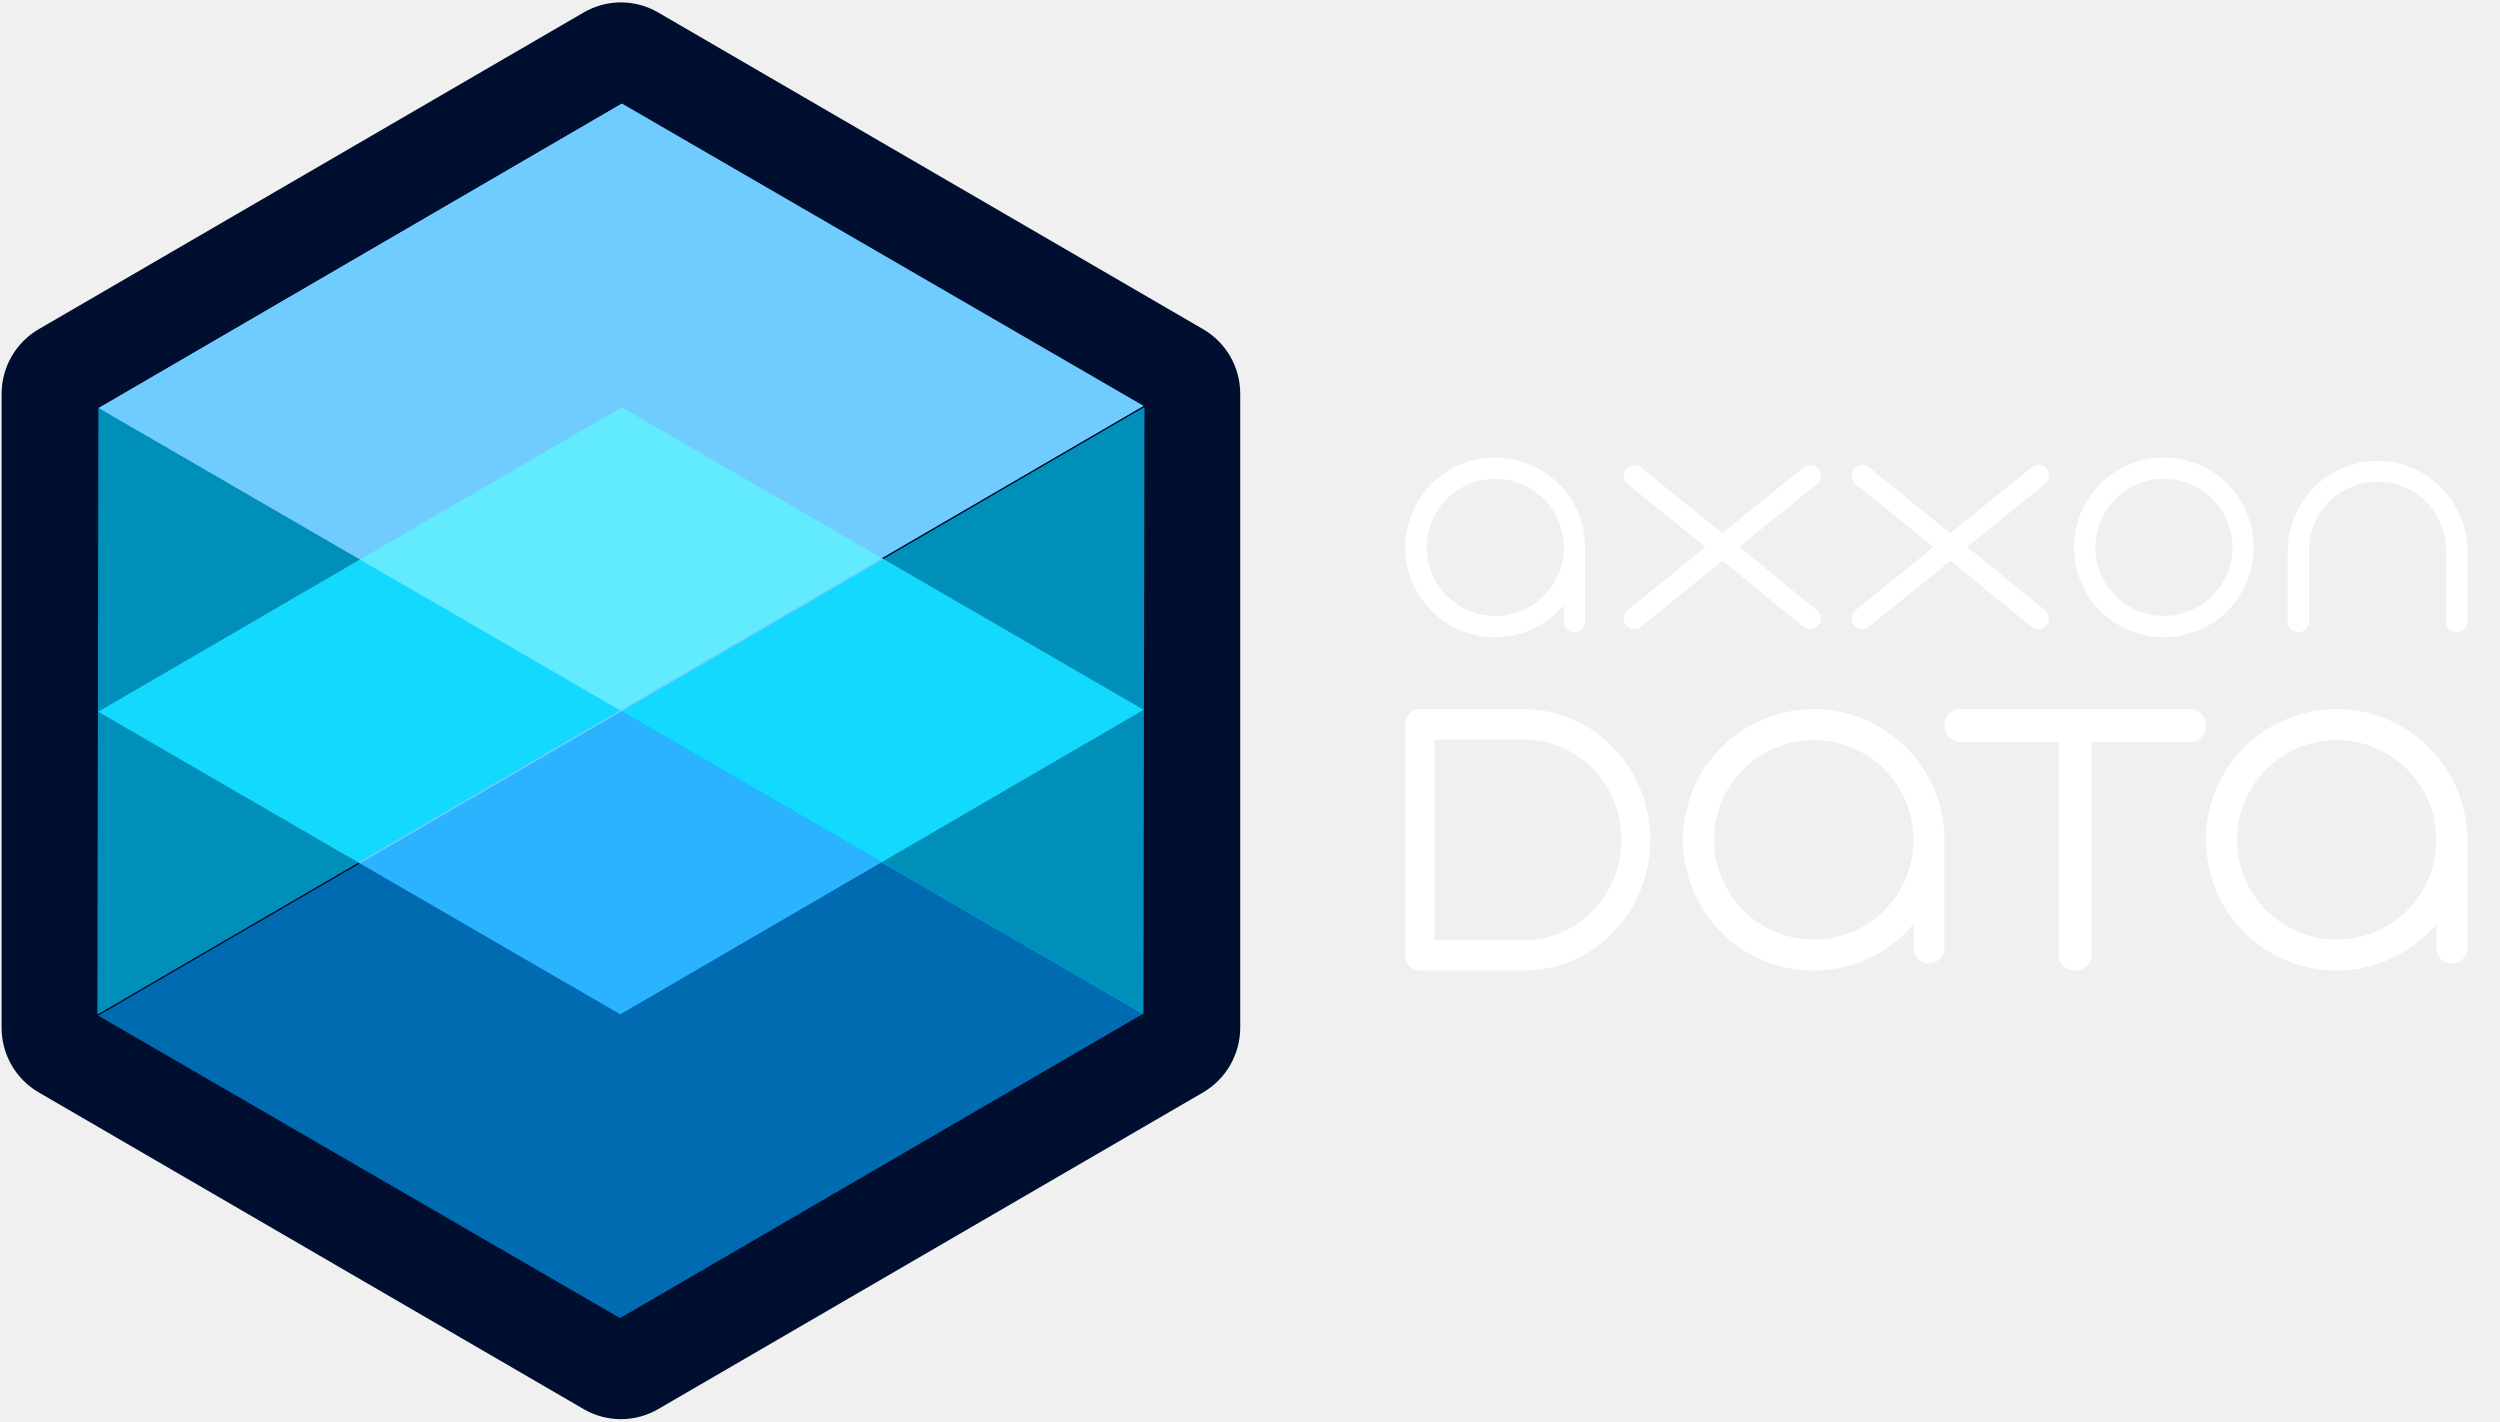
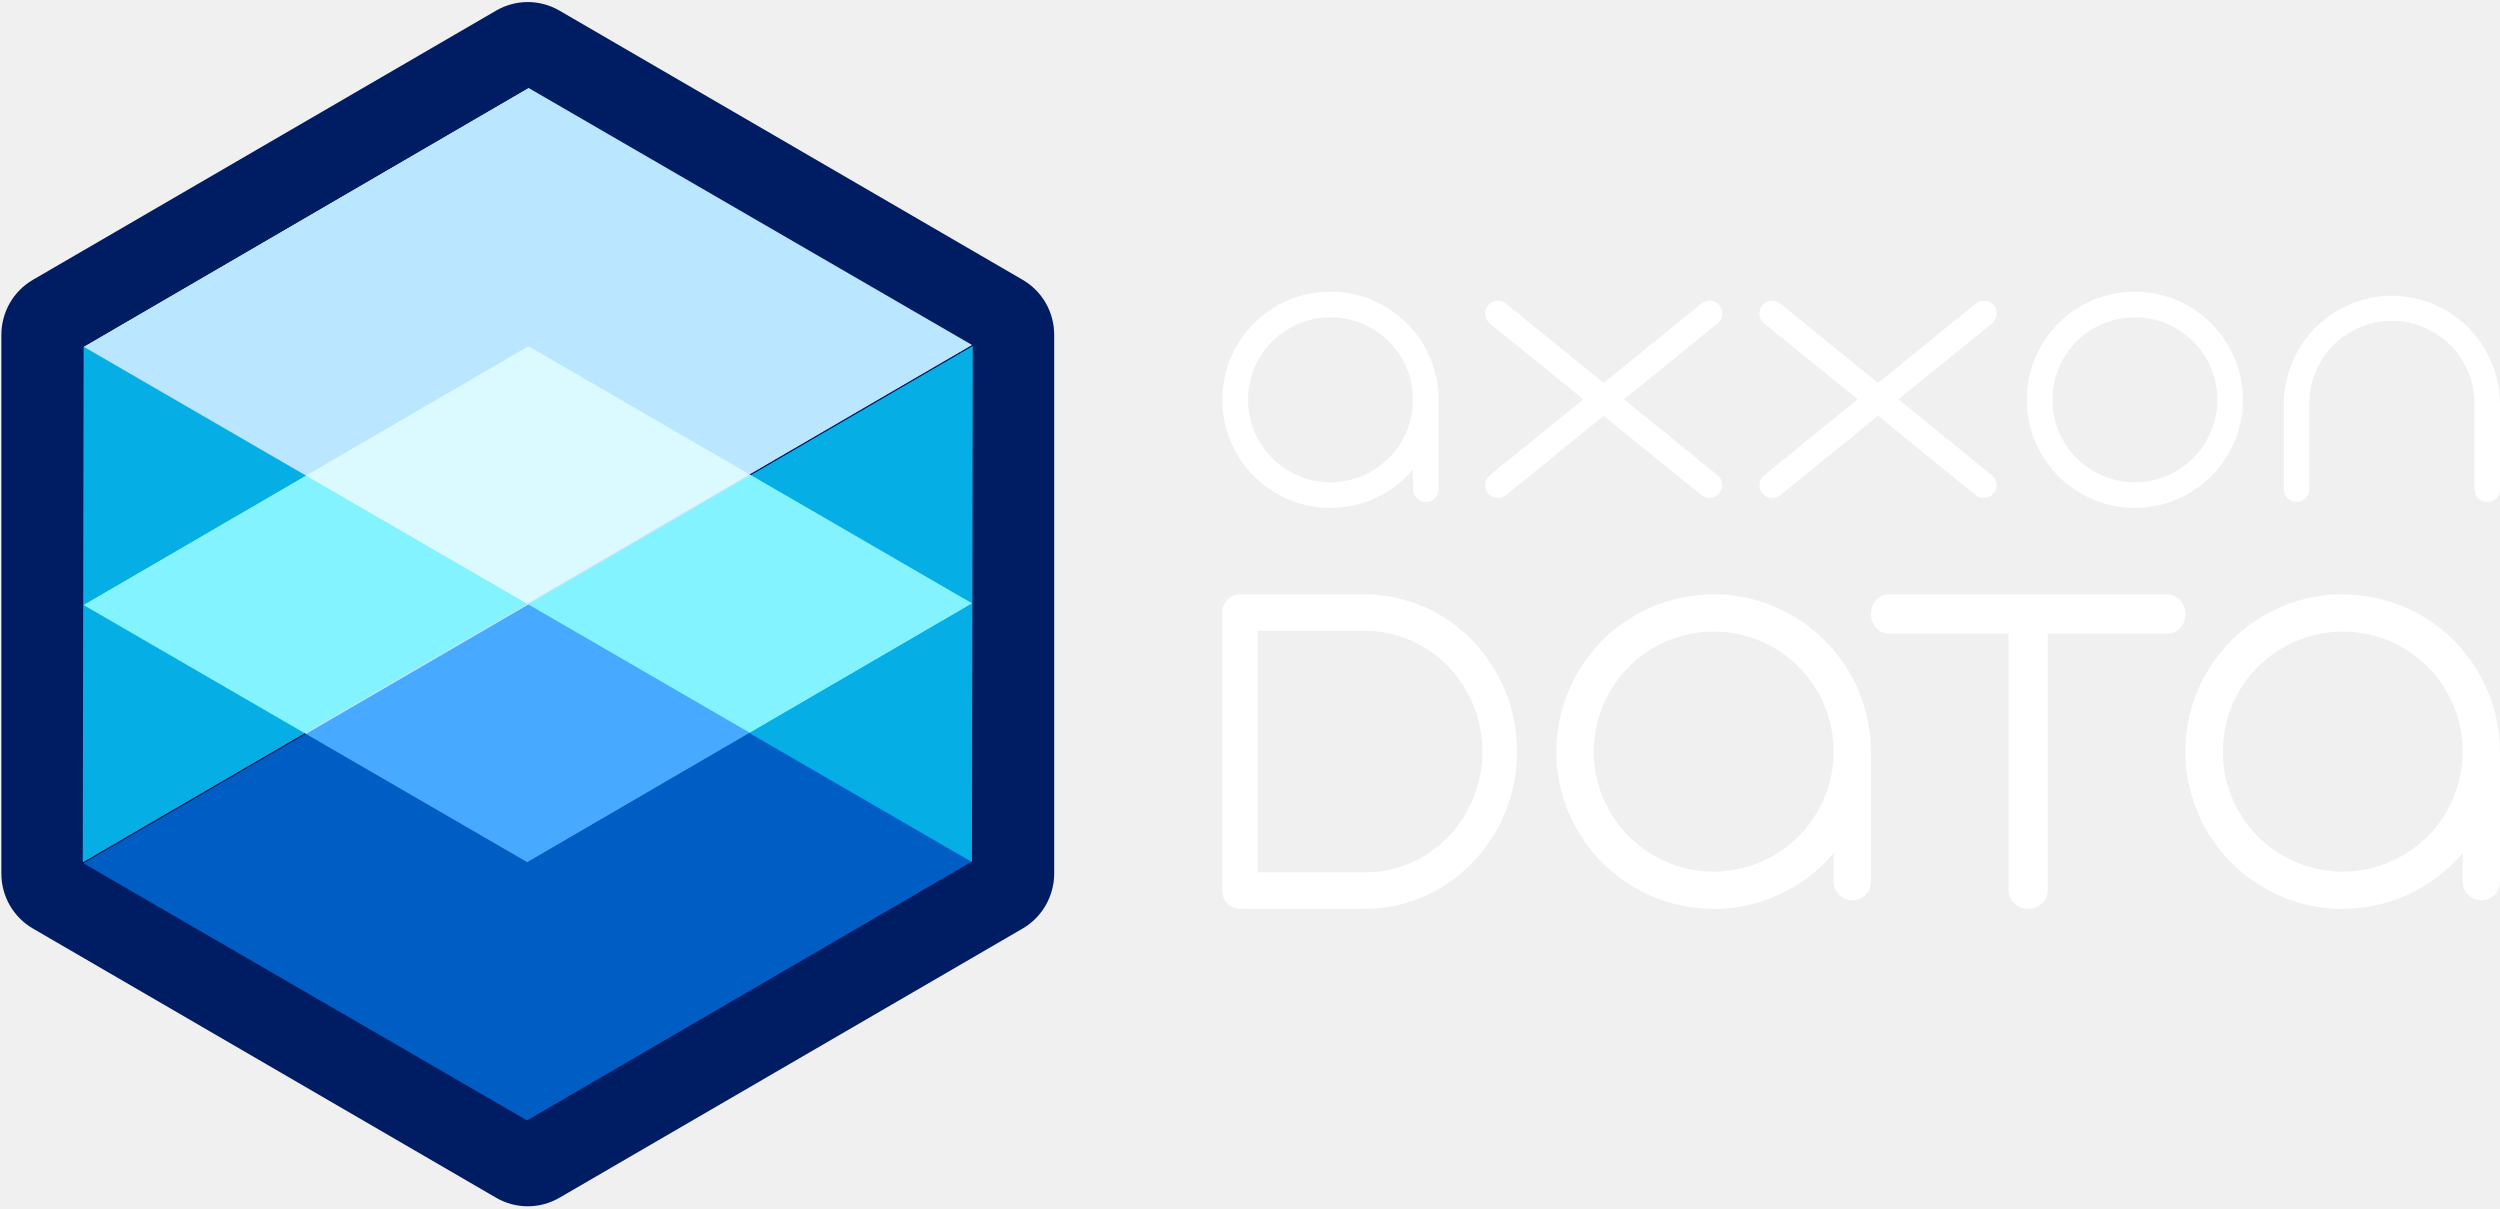
- <svg xmlns="http://www.w3.org/2000/svg" width="153" height="87" viewBox="0 0 153 87" fill="none">
+ <svg xmlns="http://www.w3.org/2000/svg" width="180" height="87" viewBox="0 0 180 87" fill="none">
  <g clip-path="url(#clip0_583_4972)">
-     <path d="M75.902 62.897V24.104C75.903 23.302 75.693 22.514 75.295 21.819C74.897 21.125 74.323 20.548 73.633 20.148L40.269 0.757C39.578 0.358 38.796 0.147 38 0.147C37.204 0.147 36.422 0.358 35.731 0.757L2.367 20.148C1.678 20.549 1.105 21.126 0.707 21.82C0.309 22.515 0.099 23.302 0.098 24.104V62.897C0.098 63.699 0.307 64.487 0.705 65.182C1.103 65.876 1.677 66.453 2.367 66.853L35.731 86.244C36.422 86.643 37.204 86.853 38 86.853C38.796 86.853 39.578 86.643 40.269 86.244L73.633 66.853C74.321 66.451 74.893 65.874 75.291 65.18C75.689 64.486 75.9 63.699 75.902 62.897Z" fill="#000E2F" />
+     <path d="M75.902 62.897V24.104C75.903 23.302 75.693 22.514 75.295 21.819C74.897 21.125 74.323 20.548 73.633 20.148L40.269 0.757C39.578 0.358 38.796 0.147 38 0.147C37.204 0.147 36.422 0.358 35.731 0.757L2.367 20.148C1.678 20.549 1.105 21.126 0.707 21.82C0.309 22.515 0.099 23.302 0.098 24.104V62.897C0.098 63.699 0.307 64.487 0.705 65.182C1.103 65.876 1.677 66.453 2.367 66.853L35.731 86.244C36.422 86.643 37.204 86.853 38 86.853C38.796 86.853 39.578 86.643 40.269 86.244L73.633 66.853C74.321 66.451 74.893 65.874 75.291 65.18C75.689 64.486 75.9 63.699 75.902 62.897Z" fill="#001D63" />
    <mask id="mask0_583_4972" style="mask-type:luminance" maskUnits="userSpaceOnUse" x="-10" y="-3" width="97" height="93">
      <path d="M86 52.713L54.083 -3L-10 34.287L21.918 90L86 52.713Z" fill="white" />
    </mask>
    <g mask="url(#mask0_583_4972)">
      <g opacity="0.83">
        <mask id="mask1_583_4972" style="mask-type:luminance" maskUnits="userSpaceOnUse" x="37" y="24" width="49" height="48">
          <path d="M86 52.757L70.041 24.9L38 43.543L53.958 71.4L86 52.757Z" fill="white" />
        </mask>
        <g mask="url(#mask1_583_4972)">
-           <path d="M70.041 24.9L38 43.544L69.979 62.078L70.041 24.9Z" fill="#00AAD5" />
+           <path d="M70.041 24.9L38 43.544L69.979 62.078L70.041 24.9Z" fill="#06CDFF" />
        </g>
      </g>
      <g opacity="0.83">
        <mask id="mask2_583_4972" style="mask-type:luminance" maskUnits="userSpaceOnUse" x="-10" y="15" width="49" height="48">
          <path d="M-10 34.243L5.959 62.1L38 43.457L22.042 15.6L-10 34.243Z" fill="white" />
        </mask>
        <g mask="url(#mask2_583_4972)">
-           <path d="M5.959 62.1L38.001 43.456L6.021 24.922L5.959 62.1Z" fill="#00AAD5" />
+           <path d="M5.959 62.1L38.001 43.456L6.021 24.922L5.959 62.1Z" fill="#06CDFF" />
        </g>
      </g>
      <mask id="mask3_583_4972" style="mask-type:luminance" maskUnits="userSpaceOnUse" x="6" y="-3" width="65" height="56">
        <path d="M70 24.846L54.047 -3L6.001 24.954L21.954 52.8L70 24.846Z" fill="white" />
      </mask>
      <g mask="url(#mask3_583_4972)">
-         <path d="M38.031 6.318L6.001 24.953L37.969 43.482L69.999 24.846L38.031 6.318Z" fill="#70CBFF" />
+         <path d="M38.031 6.318L6.001 24.953L37.969 43.482L69.999 24.846L38.031 6.318Z" fill="#BAE6FF" />
      </g>
      <g style="mix-blend-mode:hard-light">
        <mask id="mask4_583_4972" style="mask-type:luminance" maskUnits="userSpaceOnUse" x="6" y="15" width="65" height="57">
          <path d="M70 43.446L54.047 15.6L6.001 43.554L21.954 71.4L70 43.446Z" fill="white" />
        </mask>
        <g mask="url(#mask4_583_4972)">
-           <path d="M38.031 24.918L6.001 43.553L37.969 62.082L69.999 43.446L38.031 24.918Z" fill="#70CBFF" />
+           <path d="M38.031 24.918L6.001 43.553L37.969 62.082L69.999 43.446L38.031 24.918Z" fill="#BAE6FF" />
        </g>
      </g>
      <g opacity="0.62">
        <mask id="mask5_583_4972" style="mask-type:luminance" maskUnits="userSpaceOnUse" x="6" y="34" width="65" height="56">
          <path d="M70 62.046L54.047 34.2L6.001 62.154L21.954 90L70 62.046Z" fill="white" />
        </mask>
        <g mask="url(#mask5_583_4972)">
-           <path d="M38.032 43.518L6.002 62.153L37.97 80.682L70 62.046L38.032 43.518Z" fill="#00A4FF" />
+           <path d="M38.032 43.518L6.002 62.153L37.97 80.682L70 62.046L38.032 43.518Z" fill="#0084FF" />
        </g>
      </g>
    </g>
-     <path d="M93.238 43.399C95.297 43.399 97.271 44.242 98.727 45.742C100.182 47.242 101 49.278 101 51.399C101 53.521 100.182 55.556 98.727 57.056C97.271 58.556 95.297 59.399 93.238 59.399L86.901 59.398C86.783 59.397 86.666 59.374 86.557 59.327C86.447 59.28 86.347 59.211 86.264 59.125C86.18 59.039 86.114 58.937 86.068 58.824C86.023 58.712 86 58.59 86 58.468L86 44.328C86 44.206 86.023 44.085 86.068 43.973C86.114 43.86 86.18 43.757 86.264 43.671C86.347 43.585 86.447 43.516 86.557 43.47C86.666 43.423 86.783 43.4 86.901 43.399L93.238 43.399ZM134.093 43.399C134.594 43.399 135 43.847 135 44.399C135 44.951 134.593 45.399 134.093 45.399L128 45.399L128 58.469C128 58.715 127.894 58.952 127.707 59.126C127.52 59.3 127.265 59.399 127 59.399L126.901 59.393C126.673 59.371 126.457 59.278 126.293 59.125C126.106 58.951 126.001 58.714 126 58.468L126 45.399L119.907 45.399C119.407 45.399 119 44.951 119 44.399C119 43.847 119.406 43.399 119.907 43.399L134.093 43.399ZM111.004 43.399C113.123 43.402 115.155 44.245 116.654 45.744C118.153 47.244 118.997 49.277 119 51.398C119 51.413 118.998 51.429 118.998 51.445C118.998 51.453 119 51.461 119 51.47L119 58.018C119 58.269 118.9 58.51 118.723 58.688C118.545 58.865 118.304 58.965 118.054 58.965C117.803 58.965 117.562 58.865 117.385 58.688C117.207 58.51 117.107 58.269 117.107 58.018L117.107 56.556C116.241 57.584 115.13 58.377 113.877 58.861C112.623 59.346 111.268 59.506 109.936 59.328C108.604 59.15 107.338 58.639 106.256 57.842C105.174 57.045 104.309 55.987 103.743 54.768C103.177 53.548 102.928 52.205 103.018 50.863C103.108 49.522 103.534 48.224 104.258 47.091C104.981 45.958 105.979 45.026 107.158 44.381C108.337 43.736 109.66 43.398 111.004 43.399ZM143.004 43.399C145.123 43.402 147.155 44.245 148.654 45.744C150.153 47.244 150.997 49.277 151 51.398C151 51.413 150.998 51.429 150.998 51.445C150.998 51.453 151 51.461 151 51.47L151 58.018C151 58.269 150.9 58.51 150.723 58.688C150.545 58.865 150.304 58.965 150.054 58.965C149.803 58.965 149.562 58.865 149.385 58.688C149.207 58.51 149.107 58.269 149.107 58.018L149.107 56.556C148.241 57.584 147.13 58.377 145.877 58.861C144.623 59.346 143.268 59.506 141.936 59.328C140.604 59.15 139.338 58.639 138.256 57.842C137.174 57.045 136.309 55.987 135.743 54.768C135.177 53.548 134.928 52.205 135.018 50.863C135.108 49.522 135.534 48.224 136.258 47.091C136.981 45.958 137.979 45.026 139.158 44.381C140.337 43.736 141.66 43.398 143.004 43.399ZM87.803 57.54L93.238 57.54C94.024 57.545 94.803 57.391 95.53 57.085C96.258 56.779 96.919 56.327 97.477 55.756C98.034 55.185 98.476 54.506 98.778 53.759C99.08 53.011 99.236 52.209 99.236 51.399C99.236 50.59 99.08 49.788 98.778 49.04C98.476 48.292 98.034 47.613 97.477 47.042C96.919 46.471 96.258 46.02 95.53 45.714C94.803 45.408 94.024 45.252 93.238 45.258L87.803 45.258L87.803 57.54ZM113.34 45.758C112.225 45.296 110.998 45.175 109.814 45.41C108.631 45.646 107.544 46.227 106.69 47.081C105.837 47.935 105.256 49.023 105.021 50.207C104.785 51.391 104.906 52.619 105.367 53.734C105.829 54.85 106.611 55.804 107.614 56.476C108.617 57.146 109.797 57.505 111.004 57.505C112.622 57.503 114.174 56.86 115.318 55.715C116.463 54.57 117.106 53.017 117.107 51.398C117.107 50.19 116.749 49.01 116.078 48.006C115.408 47.002 114.455 46.22 113.34 45.758ZM145.34 45.758C144.225 45.296 142.998 45.175 141.814 45.41C140.631 45.646 139.544 46.227 138.69 47.081C137.837 47.935 137.256 49.023 137.021 50.207C136.785 51.391 136.906 52.619 137.367 53.734C137.829 54.85 138.611 55.804 139.614 56.476C140.617 57.146 141.797 57.505 143.004 57.505C144.622 57.503 146.174 56.86 147.318 55.715C148.463 54.57 149.106 53.017 149.107 51.398C149.107 50.19 148.749 49.01 148.078 48.006C147.408 47.002 146.455 46.22 145.34 45.758ZM91.509 28C92.966 28.002 94.364 28.581 95.394 29.611C96.425 30.642 97.006 32.041 97.008 33.499C97.008 33.51 97.007 33.52 97.007 33.531C97.007 33.537 97.008 33.542 97.008 33.548L97.008 38.05C97.008 38.222 96.939 38.388 96.817 38.51C96.695 38.632 96.53 38.701 96.357 38.701C96.185 38.701 96.019 38.632 95.897 38.51C95.775 38.388 95.706 38.222 95.706 38.05L95.706 37.045C95.11 37.752 94.346 38.297 93.483 38.63C92.621 38.963 91.689 39.074 90.773 38.951C89.857 38.829 88.987 38.477 88.242 37.929C87.498 37.381 86.904 36.654 86.515 35.815C86.126 34.977 85.955 34.054 86.017 33.132C86.079 32.21 86.371 31.317 86.868 30.538C87.366 29.759 88.053 29.117 88.864 28.674C89.675 28.23 90.585 27.999 91.509 28ZM132.428 28C133.886 28.002 135.284 28.581 136.314 29.612C137.345 30.643 137.925 32.041 137.927 33.499C137.927 34.587 137.605 35.65 137.001 36.555C136.397 37.459 135.538 38.165 134.533 38.581C133.528 38.997 132.422 39.106 131.355 38.894C130.289 38.681 129.309 38.158 128.54 37.389C127.771 36.62 127.247 35.64 127.035 34.573C126.823 33.506 126.932 32.4 127.348 31.395C127.764 30.39 128.469 29.531 129.373 28.927C130.277 28.323 131.34 28 132.428 28ZM145.505 28.205C146.969 28.213 148.371 28.802 149.401 29.842C150.432 30.882 151.009 32.289 151.004 33.754L151.004 38.049C151.004 38.221 150.935 38.388 150.813 38.51C150.691 38.632 150.525 38.7 150.353 38.7C150.18 38.7 150.015 38.632 149.894 38.51C149.772 38.388 149.702 38.221 149.702 38.049L149.702 33.754C149.712 33.197 149.61 32.643 149.403 32.125C149.197 31.607 148.89 31.135 148.499 30.737C148.108 30.34 147.642 30.024 147.128 29.809C146.614 29.593 146.062 29.482 145.505 29.481C144.948 29.482 144.395 29.593 143.881 29.809C143.367 30.024 142.901 30.34 142.511 30.737C142.12 31.135 141.812 31.607 141.605 32.125C141.399 32.643 141.298 33.197 141.308 33.754L141.308 38.049C141.305 38.219 141.235 38.383 141.113 38.503C140.992 38.623 140.827 38.689 140.656 38.69C140.485 38.69 140.321 38.623 140.199 38.503C140.078 38.383 140.008 38.219 140.005 38.049L140.005 33.754C140 32.289 140.577 30.882 141.607 29.842C142.638 28.802 144.041 28.213 145.505 28.205ZM110.862 28.46C110.947 28.469 111.029 28.494 111.104 28.535C111.18 28.576 111.247 28.631 111.301 28.697C111.355 28.764 111.395 28.84 111.419 28.922C111.443 29.004 111.452 29.09 111.443 29.175C111.435 29.26 111.408 29.343 111.367 29.418C111.327 29.493 111.272 29.56 111.206 29.613L106.44 33.478L111.206 37.344C111.336 37.453 111.418 37.611 111.435 37.78C111.451 37.95 111.399 38.12 111.292 38.253C111.185 38.385 111.03 38.47 110.86 38.489C110.691 38.508 110.52 38.461 110.386 38.355L105.406 34.317L100.429 38.355C100.294 38.462 100.123 38.511 99.953 38.492C99.783 38.473 99.627 38.388 99.519 38.255C99.412 38.122 99.36 37.952 99.377 37.781C99.394 37.611 99.477 37.453 99.608 37.344L104.374 33.478L99.608 29.613C99.477 29.504 99.394 29.346 99.377 29.176C99.36 29.005 99.412 28.835 99.519 28.702C99.627 28.569 99.783 28.484 99.953 28.465C100.123 28.446 100.294 28.495 100.429 28.602L105.406 32.641L110.385 28.602C110.451 28.548 110.528 28.508 110.609 28.483C110.691 28.459 110.777 28.451 110.862 28.46ZM124.819 28.46C124.904 28.469 124.987 28.495 125.062 28.535C125.137 28.576 125.204 28.631 125.258 28.697C125.312 28.764 125.352 28.841 125.376 28.923C125.4 29.005 125.408 29.091 125.399 29.176C125.391 29.261 125.365 29.343 125.324 29.418C125.283 29.493 125.228 29.559 125.161 29.613L120.397 33.478L125.161 37.345C125.293 37.454 125.377 37.611 125.394 37.781C125.41 37.952 125.359 38.123 125.251 38.256C125.143 38.389 124.987 38.473 124.816 38.492C124.646 38.511 124.475 38.462 124.341 38.355L119.363 34.317L114.386 38.355C114.251 38.462 114.08 38.511 113.91 38.492C113.74 38.473 113.584 38.389 113.477 38.256C113.369 38.123 113.317 37.952 113.334 37.781C113.351 37.611 113.434 37.454 113.565 37.345L118.331 33.478L113.565 29.613C113.499 29.559 113.444 29.493 113.403 29.418C113.363 29.343 113.337 29.261 113.328 29.176C113.319 29.091 113.328 29.005 113.353 28.923C113.377 28.841 113.417 28.764 113.471 28.697C113.524 28.631 113.591 28.576 113.666 28.535C113.741 28.495 113.823 28.469 113.908 28.46C113.993 28.451 114.079 28.459 114.161 28.483C114.243 28.508 114.319 28.548 114.386 28.602L119.363 32.641L124.342 28.602C124.408 28.548 124.485 28.508 124.566 28.483C124.648 28.459 124.734 28.451 124.819 28.46ZM93.115 29.621C92.349 29.304 91.504 29.221 90.69 29.383C89.877 29.545 89.129 29.944 88.542 30.531C87.955 31.118 87.556 31.867 87.394 32.681C87.232 33.495 87.314 34.339 87.632 35.105C87.949 35.873 88.488 36.528 89.178 36.989C89.868 37.45 90.679 37.697 91.509 37.697C92.621 37.696 93.689 37.254 94.476 36.467C95.263 35.679 95.705 34.611 95.706 33.498C95.706 32.668 95.459 31.856 94.998 31.166C94.537 30.476 93.882 29.939 93.115 29.621ZM134.035 29.621C133.268 29.304 132.424 29.221 131.61 29.383C130.796 29.545 130.048 29.944 129.461 30.531C128.874 31.118 128.474 31.867 128.313 32.681C128.151 33.495 128.234 34.339 128.552 35.105C128.869 35.872 129.407 36.528 130.097 36.989C130.787 37.451 131.598 37.697 132.428 37.697C133.541 37.696 134.608 37.254 135.396 36.467C136.183 35.679 136.625 34.611 136.626 33.498C136.626 32.668 136.379 31.856 135.918 31.166C135.457 30.476 134.802 29.939 134.035 29.621Z" fill="white" />
+     <path d="M98.244 42.795C101.158 42.795 103.952 43.987 106.012 46.11C108.072 48.234 109.229 51.114 109.229 54.117C109.229 57.12 108.072 59.999 106.012 62.122C103.952 64.245 101.158 65.439 98.244 65.439L89.275 65.436C89.108 65.436 88.942 65.403 88.788 65.337C88.633 65.271 88.492 65.173 88.373 65.051C88.255 64.929 88.161 64.784 88.097 64.625C88.033 64.466 88 64.293 88 64.12L88 44.108C88 43.936 88.033 43.765 88.097 43.605C88.161 43.446 88.255 43.301 88.373 43.179C88.492 43.057 88.633 42.96 88.788 42.894C88.942 42.828 89.108 42.795 89.275 42.795L98.244 42.795ZM156.065 42.795C156.774 42.795 157.35 43.428 157.35 44.21C157.349 44.991 156.774 45.625 156.065 45.625L147.442 45.625L147.442 64.122C147.442 64.471 147.292 64.805 147.027 65.052C146.762 65.298 146.402 65.439 146.027 65.439L145.888 65.43C145.564 65.399 145.259 65.267 145.026 65.051C144.761 64.804 144.612 64.469 144.611 64.12L144.611 45.625L135.988 45.625C135.28 45.625 134.705 44.991 134.704 44.21C134.704 43.428 135.279 42.795 135.988 42.795L156.065 42.795ZM123.388 42.795C126.387 42.798 129.263 43.991 131.385 46.113C133.506 48.236 134.7 51.113 134.704 54.114C134.704 54.137 134.702 54.159 134.702 54.182C134.702 54.193 134.704 54.204 134.704 54.216L134.704 63.483C134.704 63.839 134.564 64.18 134.313 64.432C134.061 64.683 133.72 64.824 133.365 64.824C133.01 64.824 132.67 64.683 132.419 64.432C132.168 64.18 132.026 63.839 132.026 63.483L132.026 61.414C130.801 62.869 129.228 63.992 127.454 64.678C125.68 65.364 123.761 65.59 121.876 65.338C119.991 65.086 118.2 64.362 116.668 63.234C115.136 62.106 113.912 60.61 113.111 58.884C112.311 57.158 111.958 55.257 112.085 53.358C112.212 51.46 112.816 49.622 113.84 48.019C114.864 46.415 116.277 45.097 117.945 44.184C119.614 43.27 121.486 42.793 123.388 42.795ZM168.677 42.795C171.677 42.798 174.552 43.991 176.674 46.113C178.795 48.236 179.99 51.112 179.994 54.114C179.994 54.137 179.991 54.159 179.991 54.182C179.991 54.193 179.994 54.204 179.994 54.216L179.994 63.483C179.994 63.839 179.853 64.18 179.602 64.432C179.35 64.683 179.009 64.824 178.654 64.824C178.299 64.824 177.959 64.683 177.708 64.432C177.457 64.18 177.315 63.839 177.315 63.483L177.315 61.414C176.09 62.869 174.517 63.992 172.743 64.678C170.969 65.364 169.05 65.59 167.165 65.338C165.28 65.086 163.489 64.362 161.957 63.234C160.425 62.106 159.202 60.61 158.401 58.884C157.601 57.158 157.247 55.257 157.374 53.358C157.501 51.46 158.105 49.622 159.129 48.019C160.153 46.415 161.566 45.097 163.234 44.184C164.903 43.27 166.775 42.793 168.677 42.795ZM90.552 62.808L98.244 62.808C99.356 62.815 100.459 62.596 101.488 62.163C102.518 61.73 103.453 61.09 104.242 60.282C105.031 59.474 105.658 58.514 106.085 57.456C106.512 56.398 106.733 55.263 106.733 54.117C106.733 52.971 106.512 51.836 106.085 50.777C105.658 49.719 105.031 48.758 104.242 47.95C103.453 47.143 102.518 46.504 101.488 46.07C100.459 45.637 99.356 45.417 98.244 45.425L90.552 45.425L90.552 62.808ZM126.693 46.132C125.116 45.478 123.379 45.307 121.704 45.641C120.029 45.974 118.491 46.797 117.283 48.005C116.076 49.213 115.253 50.754 114.92 52.43C114.587 54.105 114.757 55.843 115.41 57.422C116.064 59.001 117.171 60.351 118.591 61.301C120.01 62.25 121.68 62.757 123.388 62.758C125.678 62.756 127.875 61.845 129.494 60.225C131.114 58.604 132.024 56.406 132.026 54.114C132.026 52.405 131.518 50.734 130.569 49.313C129.62 47.893 128.271 46.786 126.693 46.132ZM171.983 46.132C170.405 45.478 168.668 45.307 166.993 45.641C165.318 45.974 163.78 46.797 162.572 48.005C161.365 49.213 160.542 50.754 160.209 52.43C159.876 54.105 160.046 55.843 160.699 57.422C161.353 59.001 162.46 60.351 163.88 61.301C165.3 62.25 166.969 62.757 168.677 62.758C170.967 62.756 173.164 61.845 174.783 60.225C176.403 58.604 177.313 56.406 177.315 54.114C177.315 52.405 176.807 50.734 175.858 49.313C174.909 47.893 173.561 46.786 171.983 46.132ZM95.796 21C97.859 21.002 99.837 21.822 101.296 23.28C102.755 24.739 103.577 26.719 103.58 28.783C103.58 28.799 103.577 28.814 103.577 28.829C103.577 28.837 103.58 28.845 103.58 28.852L103.58 35.224C103.58 35.468 103.483 35.702 103.311 35.875C103.138 36.048 102.902 36.145 102.658 36.145C102.414 36.145 102.18 36.048 102.007 35.875C101.834 35.702 101.737 35.468 101.737 35.224L101.737 33.802C100.894 34.802 99.812 35.573 98.592 36.045C97.372 36.516 96.052 36.673 94.756 36.5C93.459 36.327 92.227 35.828 91.174 35.053C90.12 34.277 89.278 33.248 88.728 32.062C88.177 30.875 87.935 29.569 88.022 28.264C88.11 26.958 88.524 25.694 89.228 24.592C89.933 23.489 90.905 22.582 92.053 21.954C93.2 21.326 94.488 20.999 95.796 21ZM153.709 21C155.772 21.002 157.75 21.823 159.209 23.282C160.668 24.741 161.489 26.72 161.491 28.783C161.491 30.323 161.035 31.827 160.181 33.107C159.326 34.388 158.11 35.386 156.688 35.976C155.266 36.565 153.701 36.718 152.191 36.418C150.682 36.118 149.294 35.377 148.206 34.288C147.118 33.2 146.377 31.813 146.076 30.304C145.776 28.794 145.93 27.227 146.519 25.805C147.107 24.383 148.105 23.167 149.385 22.311C150.665 21.456 152.17 21 153.709 21ZM172.217 21.29C174.289 21.302 176.273 22.134 177.731 23.606C179.19 25.079 180.006 27.071 179.999 29.144L179.999 35.223C179.999 35.467 179.902 35.702 179.729 35.875C179.557 36.048 179.322 36.145 179.078 36.145C178.834 36.145 178.6 36.047 178.428 35.875C178.255 35.702 178.156 35.467 178.156 35.223L178.156 29.144C178.17 28.355 178.027 27.571 177.734 26.838C177.442 26.105 177.007 25.437 176.454 24.874C175.901 24.311 175.242 23.865 174.515 23.56C173.787 23.255 173.006 23.097 172.217 23.097C171.428 23.097 170.646 23.254 169.918 23.56C169.191 23.865 168.531 24.311 167.979 24.874C167.426 25.437 166.99 26.105 166.697 26.838C166.405 27.571 166.262 28.355 166.275 29.144L166.275 35.223C166.271 35.464 166.173 35.696 166.001 35.865C165.829 36.035 165.596 36.129 165.354 36.129C165.113 36.129 164.88 36.035 164.708 35.865C164.536 35.696 164.437 35.464 164.433 35.223L164.433 29.144C164.426 27.071 165.241 25.079 166.7 23.606C168.159 22.134 170.144 21.301 172.217 21.29ZM123.188 21.651C123.308 21.664 123.424 21.7 123.53 21.758C123.637 21.816 123.731 21.893 123.808 21.987C123.884 22.081 123.941 22.189 123.976 22.305C124.01 22.421 124.022 22.543 124.01 22.663C123.997 22.783 123.959 22.901 123.901 23.007C123.844 23.113 123.767 23.207 123.673 23.283L116.929 28.754L123.673 34.225C123.858 34.38 123.974 34.602 123.997 34.843C124.02 35.083 123.948 35.324 123.796 35.512C123.644 35.699 123.424 35.818 123.185 35.846C122.945 35.873 122.703 35.805 122.513 35.656L115.466 29.941L108.421 35.656C108.231 35.807 107.988 35.876 107.747 35.85C107.506 35.823 107.286 35.702 107.134 35.514C106.981 35.325 106.909 35.085 106.933 34.844C106.956 34.602 107.073 34.38 107.26 34.225L114.004 28.754L107.26 23.283C107.073 23.128 106.956 22.905 106.933 22.664C106.909 22.423 106.981 22.182 107.134 21.994C107.286 21.806 107.506 21.685 107.747 21.658C107.988 21.632 108.231 21.701 108.421 21.852L115.466 27.568L122.511 21.852C122.605 21.775 122.713 21.719 122.829 21.685C122.945 21.65 123.067 21.639 123.188 21.651ZM142.94 21.651C143.06 21.664 143.177 21.7 143.283 21.758C143.39 21.816 143.484 21.893 143.561 21.987C143.637 22.081 143.694 22.191 143.729 22.307C143.763 22.422 143.773 22.544 143.761 22.664C143.748 22.784 143.713 22.901 143.655 23.007C143.598 23.113 143.519 23.207 143.425 23.283L136.683 28.754L143.425 34.226C143.611 34.38 143.729 34.603 143.753 34.844C143.777 35.085 143.704 35.327 143.552 35.516C143.399 35.704 143.177 35.823 142.937 35.85C142.696 35.876 142.454 35.807 142.264 35.656L135.219 29.941L128.174 35.656C127.984 35.807 127.742 35.876 127.501 35.85C127.26 35.823 127.039 35.704 126.887 35.516C126.734 35.327 126.662 35.085 126.686 34.844C126.709 34.603 126.827 34.38 127.014 34.226L133.757 28.754L127.014 23.283C126.92 23.207 126.841 23.113 126.783 23.007C126.726 22.901 126.689 22.784 126.677 22.664C126.664 22.544 126.677 22.422 126.711 22.307C126.745 22.191 126.803 22.081 126.879 21.987C126.955 21.894 127.048 21.815 127.154 21.758C127.261 21.7 127.378 21.664 127.498 21.651C127.618 21.639 127.74 21.65 127.855 21.685C127.971 21.719 128.08 21.776 128.174 21.852L135.219 27.568L142.266 21.852C142.359 21.776 142.467 21.719 142.582 21.685C142.698 21.65 142.82 21.639 142.94 21.651ZM98.07 23.294C96.985 22.845 95.79 22.728 94.638 22.957C93.486 23.186 92.427 23.752 91.597 24.583C90.766 25.414 90.201 26.473 89.972 27.625C89.743 28.777 89.86 29.971 90.31 31.057C90.759 32.142 91.521 33.07 92.497 33.723C93.474 34.376 94.621 34.724 95.796 34.725C97.371 34.723 98.881 34.097 99.995 32.983C101.109 31.869 101.736 30.357 101.737 28.781C101.737 27.607 101.388 26.458 100.735 25.481C100.083 24.505 99.155 23.743 98.07 23.294ZM155.983 23.294C154.898 22.845 153.704 22.728 152.552 22.957C151.4 23.186 150.34 23.752 149.51 24.583C148.68 25.414 148.114 26.473 147.885 27.625C147.656 28.777 147.773 29.971 148.223 31.057C148.672 32.142 149.434 33.07 150.41 33.723C151.387 34.376 152.534 34.724 153.709 34.725C155.284 34.723 156.795 34.098 157.909 32.983C159.023 31.869 159.649 30.357 159.65 28.781C159.65 27.607 159.301 26.458 158.648 25.481C157.996 24.505 157.068 23.743 155.983 23.294Z" fill="white" />
  </g>
  <defs>
    <clipPath id="clip0_583_4972">
-       <rect width="153" height="87" fill="white" />
+       <rect width="180" height="87" fill="white" />
    </clipPath>
  </defs>
</svg>
